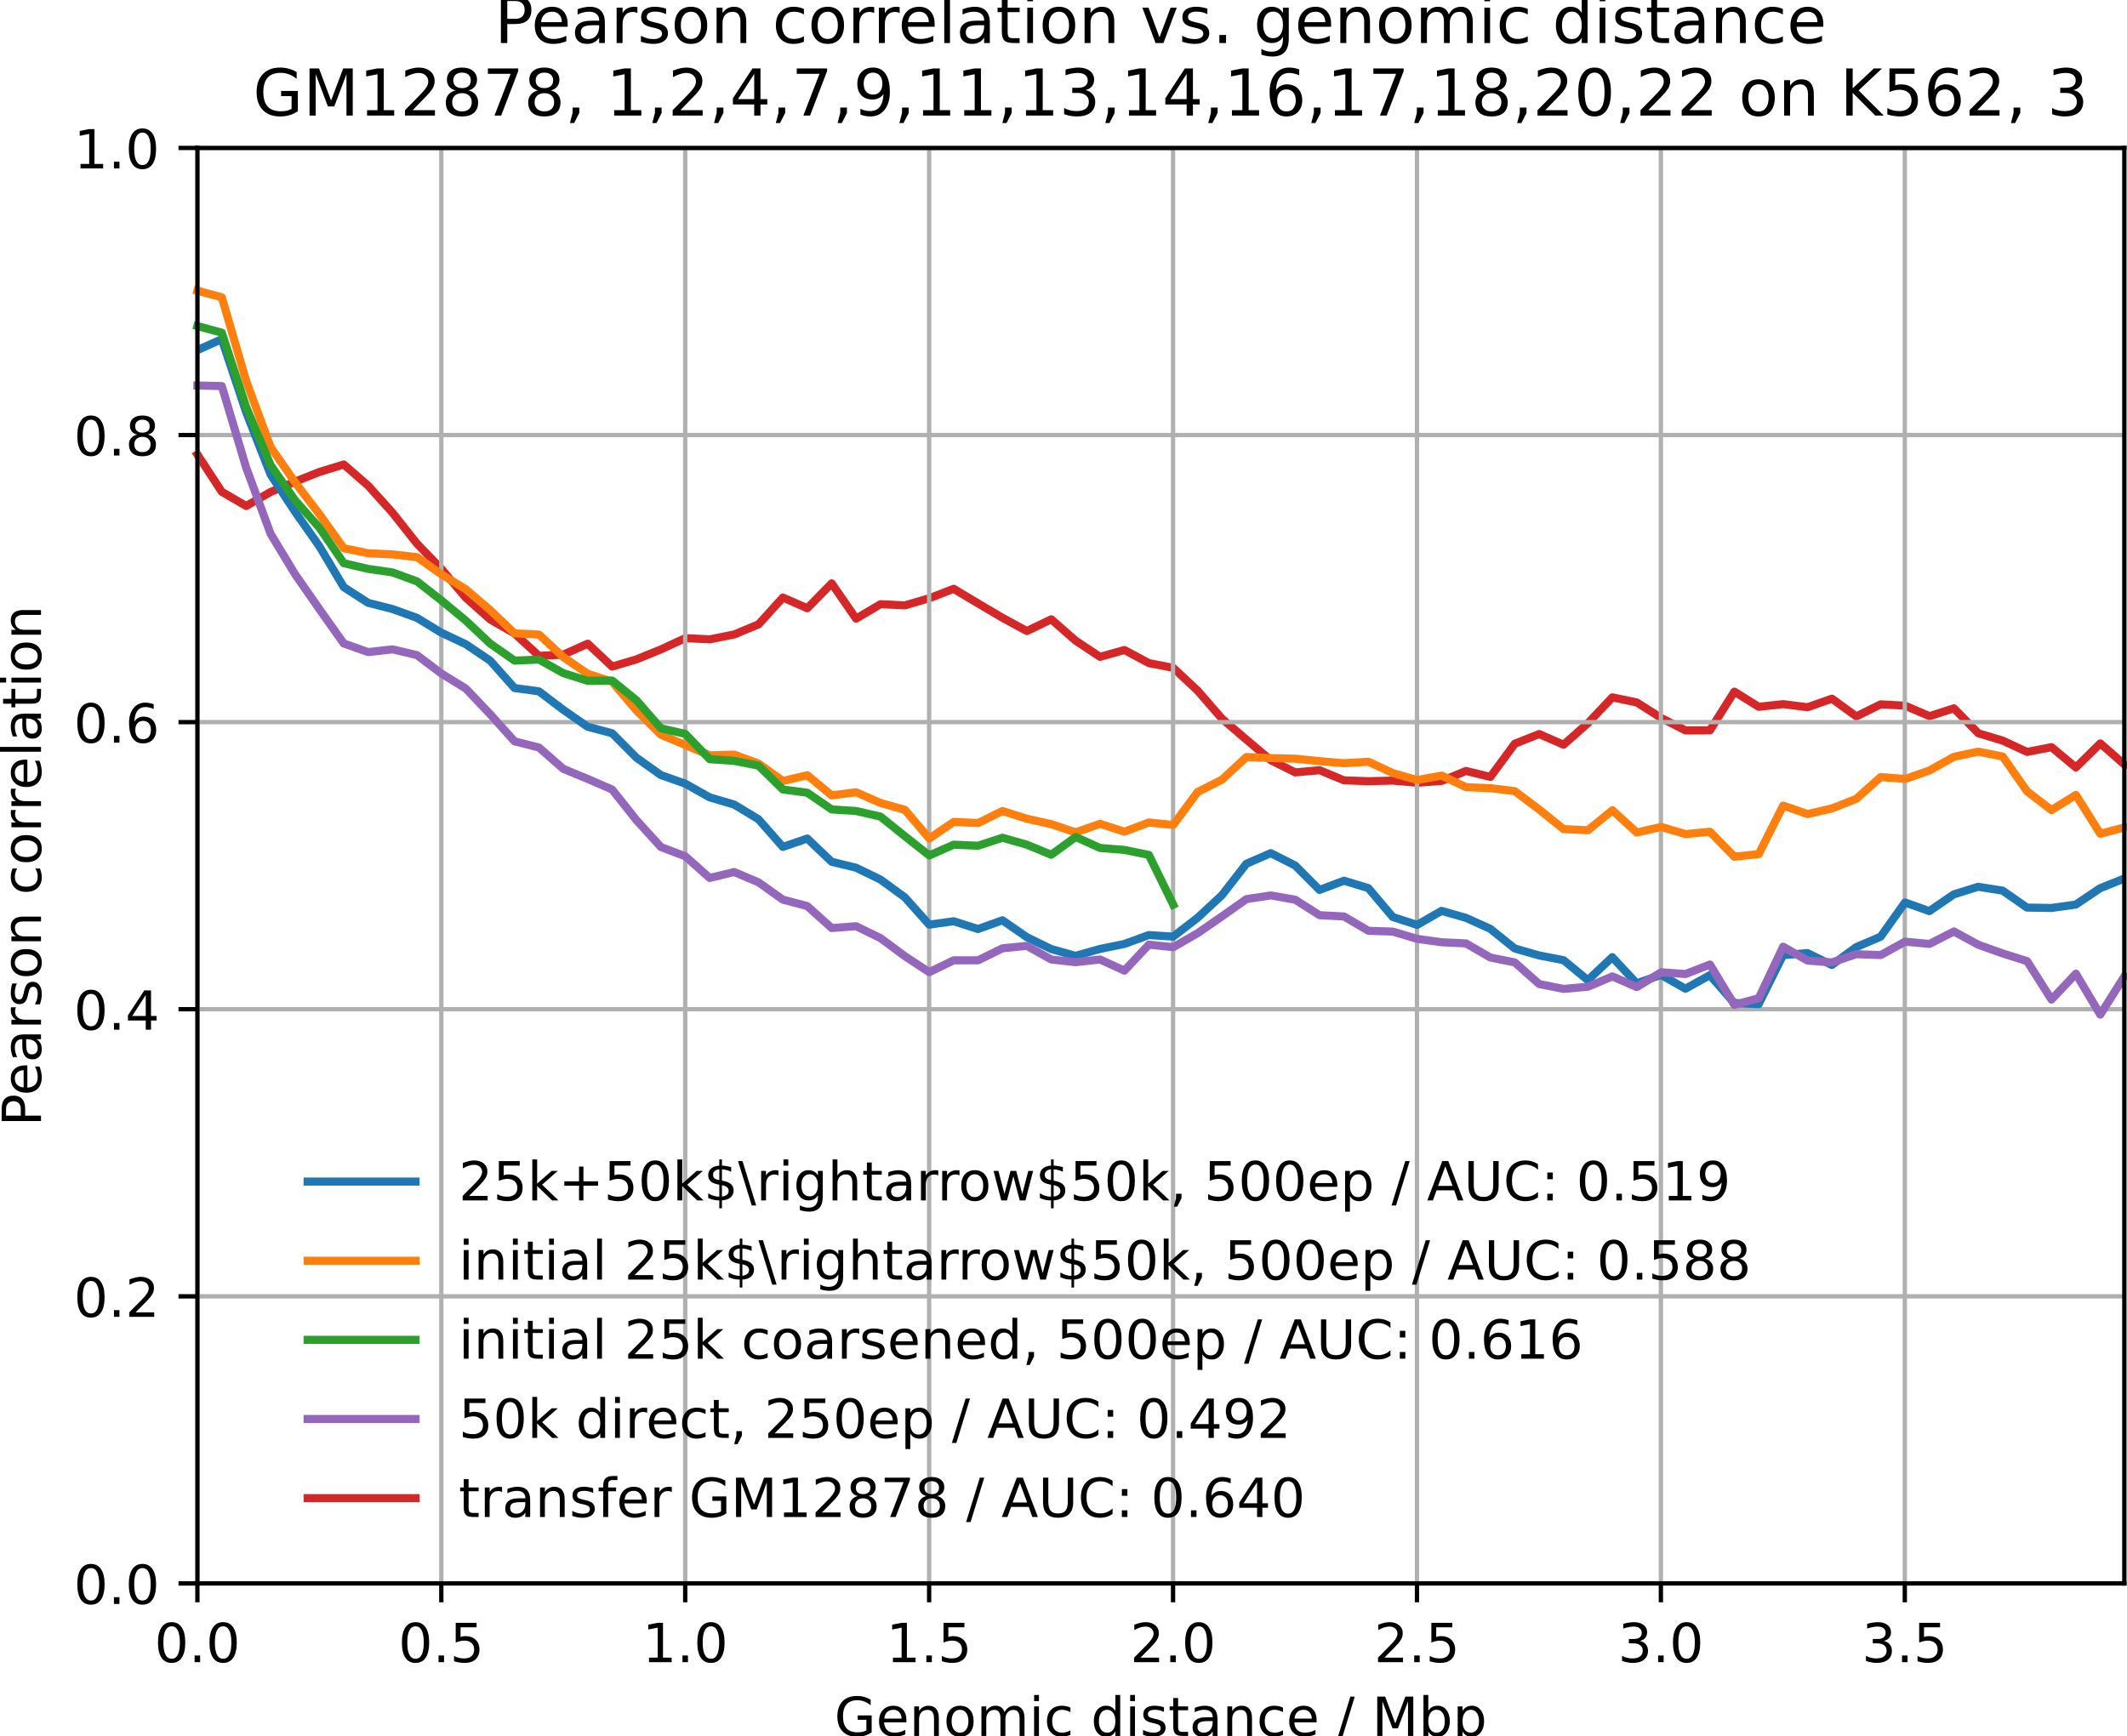
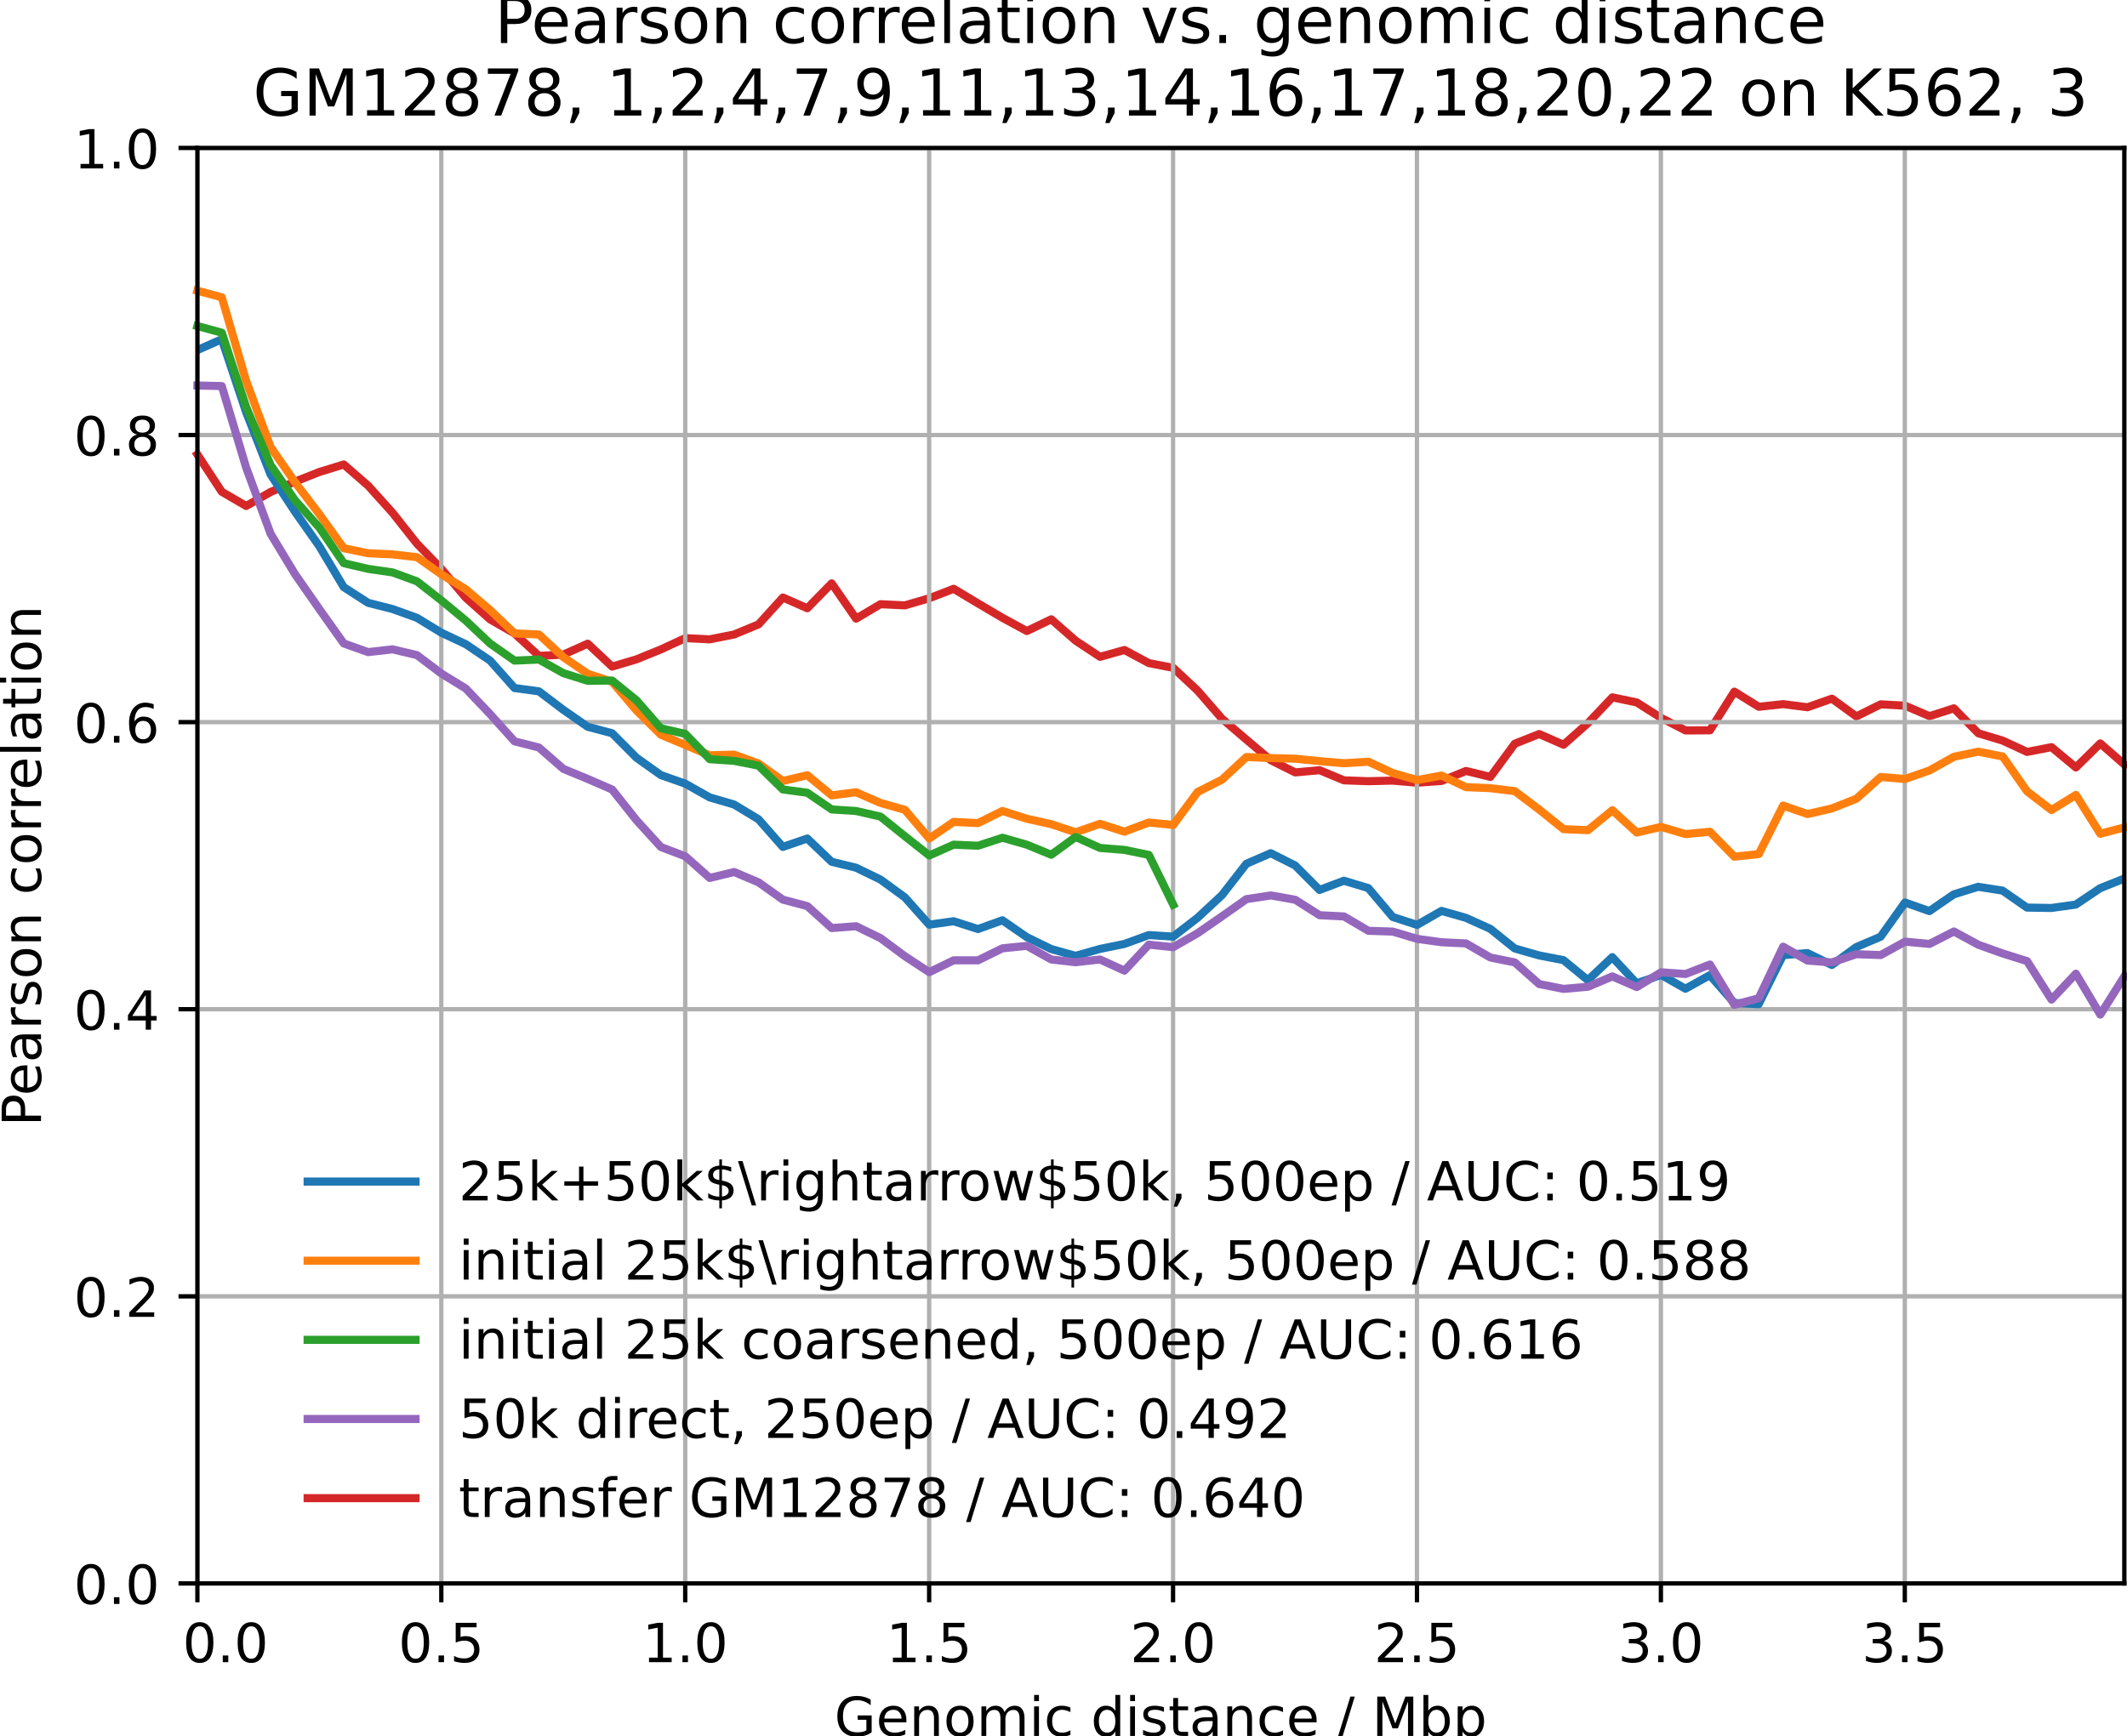
<svg xmlns="http://www.w3.org/2000/svg" version="1.1" id="svg2" xml:space="preserve" width="80mm" height="65.3mm" viewBox="0 0 302.362 246.803">
  <defs id="defs6">
    <clipPath clipPathUnits="userSpaceOnUse" id="clipPath22">
      <path d="M 57.6,38.016 H 414.72 V 304.128 H 57.6 Z" id="path20" />
    </clipPath>
    <clipPath clipPathUnits="userSpaceOnUse" id="clipPath40">
      <path d="M 57.6,38.016 H 414.72 V 304.128 H 57.6 Z" id="path38" />
    </clipPath>
    <clipPath clipPathUnits="userSpaceOnUse" id="clipPath58">
      <path d="M 57.6,38.016 H 414.72 V 304.128 H 57.6 Z" id="path56" />
    </clipPath>
    <clipPath clipPathUnits="userSpaceOnUse" id="clipPath76">
      <path d="M 57.6,38.016 H 414.72 V 304.128 H 57.6 Z" id="path74" />
    </clipPath>
    <clipPath clipPathUnits="userSpaceOnUse" id="clipPath94">
      <path d="M 57.6,38.016 H 414.72 V 304.128 H 57.6 Z" id="path92" />
    </clipPath>
    <clipPath clipPathUnits="userSpaceOnUse" id="clipPath112">
      <path d="M 57.6,38.016 H 414.72 V 304.128 H 57.6 Z" id="path110" />
    </clipPath>
    <clipPath clipPathUnits="userSpaceOnUse" id="clipPath130">
      <path d="M 57.6,38.016 H 414.72 V 304.128 H 57.6 Z" id="path128" />
    </clipPath>
    <clipPath clipPathUnits="userSpaceOnUse" id="clipPath148">
      <path d="M 57.6,38.016 H 414.72 V 304.128 H 57.6 Z" id="path146" />
    </clipPath>
    <clipPath clipPathUnits="userSpaceOnUse" id="clipPath170">
      <path d="M 57.6,38.016 H 414.72 V 304.128 H 57.6 Z" id="path168" />
    </clipPath>
    <clipPath clipPathUnits="userSpaceOnUse" id="clipPath188">
      <path d="M 57.6,38.016 H 414.72 V 304.128 H 57.6 Z" id="path186" />
    </clipPath>
    <clipPath clipPathUnits="userSpaceOnUse" id="clipPath206">
      <path d="M 57.6,38.016 H 414.72 V 304.128 H 57.6 Z" id="path204" />
    </clipPath>
    <clipPath clipPathUnits="userSpaceOnUse" id="clipPath224">
      <path d="M 57.6,38.016 H 414.72 V 304.128 H 57.6 Z" id="path222" />
    </clipPath>
    <clipPath clipPathUnits="userSpaceOnUse" id="clipPath242">
      <path d="M 57.6,38.016 H 414.72 V 304.128 H 57.6 Z" id="path240" />
    </clipPath>
    <clipPath clipPathUnits="userSpaceOnUse" id="clipPath260">
      <path d="M 57.6,38.016 H 414.72 V 304.128 H 57.6 Z" id="path258" />
    </clipPath>
    <clipPath clipPathUnits="userSpaceOnUse" id="clipPath282">
      <path d="M 57.6,38.016 H 414.72 V 304.128 H 57.6 Z" id="path280" />
    </clipPath>
    <clipPath clipPathUnits="userSpaceOnUse" id="clipPath292">
      <path d="M 57.6,38.016 H 414.72 V 304.128 H 57.6 Z" id="path290" />
    </clipPath>
    <clipPath clipPathUnits="userSpaceOnUse" id="clipPath302">
      <path d="M 57.6,38.016 H 414.72 V 304.128 H 57.6 Z" id="path300" />
    </clipPath>
    <clipPath clipPathUnits="userSpaceOnUse" id="clipPath312">
      <path d="M 57.6,38.016 H 414.72 V 304.128 H 57.6 Z" id="path310" />
    </clipPath>
    <clipPath clipPathUnits="userSpaceOnUse" id="clipPath322">
      <path d="M 57.6,38.016 H 414.72 V 304.128 H 57.6 Z" id="path320" />
    </clipPath>
  </defs>
  <g id="g10" transform="matrix(1.333333,0,0,-1.333333,-28.02396,443.5936)">
    <path d="m 42.063,284.224 2.601,-3.975 2.601,-1.516 2.601,1.495 2.601,1.103 2.601,1.03 2.601,0.8 2.601,-2.263 2.601,-2.89 2.601,-3.289 2.601,-2.689 2.601,-3.073 2.601,-2.319 2.601,-1.501 2.601,-2.389 2.601,0.136 2.601,1.166 2.601,-2.443 2.601,0.773 2.601,1.06 2.601,1.202 2.601,-0.129 2.601,0.518 2.601,1.077 2.601,2.865 2.601,-1.144 2.601,2.654 2.601,-3.764 2.601,1.542 2.601,-0.126 2.601,0.761 2.601,1.006 2.601,-1.558 2.601,-1.533 2.601,-1.413 2.601,1.251 2.601,-2.279 2.601,-1.723 2.601,0.73 2.601,-1.397 2.601,-0.507 2.601,-2.431 2.601,-2.997 2.601,-2.228 2.601,-2.197 2.601,-1.298 2.601,0.235 2.601,-1.082 2.601,-0.091 2.601,0.063 2.601,-0.225 2.601,0.189 2.601,1.065 2.601,-0.631 2.601,3.536 2.601,1.033 2.601,-1.139 2.601,2.304 2.601,2.749 2.601,-0.543 2.601,-1.653 2.601,-1.337 2.601,0.014 2.601,4.125 2.601,-1.614 2.601,0.283 2.601,-0.333 2.601,0.917 2.601,-1.895 2.601,1.291 2.601,-0.146 2.601,-1.117 2.601,0.836 2.601,-2.66 2.601,-0.783 2.601,-1.206 2.601,0.508 2.601,-2.165 2.601,2.564 2.601,-2.278" style="fill:none;stroke:#d62728;stroke-width:0.863;stroke-linecap:square;stroke-linejoin:round;stroke-miterlimit:10;stroke-dasharray:none;stroke-opacity:1" id="path324" />
    <g id="g16" transform="matrix(0.5752758,0,0,0.5752758,8.926841,141.959)">
      <g id="g18" clip-path="url(#clipPath22)">
        <path d="M 57.6,38.016 V 304.128" style="fill:none;stroke:#b0b0b0;stroke-width:0.8;stroke-linecap:square;stroke-linejoin:round;stroke-miterlimit:10;stroke-dasharray:none;stroke-opacity:1" id="path24" />
      </g>
    </g>
    <path d="m 42.063,163.829 v -2.013" style="fill:#000000;fill-opacity:1;fill-rule:nonzero;stroke:#000000;stroke-width:0.46;stroke-linecap:butt;stroke-linejoin:round;stroke-miterlimit:10;stroke-dasharray:none;stroke-opacity:1" id="path28" />
    <g id="g34" transform="matrix(0.5752758,0,0,0.5752758,8.926841,141.959)">
      <g id="g36" clip-path="url(#clipPath40)">
        <path d="M 102.805,38.016 V 304.128" style="fill:none;stroke:#b0b0b0;stroke-width:0.8;stroke-linecap:square;stroke-linejoin:round;stroke-miterlimit:10;stroke-dasharray:none;stroke-opacity:1" id="path42" />
      </g>
    </g>
    <path d="m 68.068,163.829 v -2.013" style="fill:#000000;fill-opacity:1;fill-rule:nonzero;stroke:#000000;stroke-width:0.46;stroke-linecap:butt;stroke-linejoin:round;stroke-miterlimit:10;stroke-dasharray:none;stroke-opacity:1" id="path46" />
    <g id="g52" transform="matrix(0.5752758,0,0,0.5752758,8.926841,141.959)">
      <g id="g54" clip-path="url(#clipPath58)">
        <path d="M 148.01,38.016 V 304.128" style="fill:none;stroke:#b0b0b0;stroke-width:0.8;stroke-linecap:square;stroke-linejoin:round;stroke-miterlimit:10;stroke-dasharray:none;stroke-opacity:1" id="path60" />
      </g>
    </g>
    <path d="m 94.073,163.829 v -2.013" style="fill:#000000;fill-opacity:1;fill-rule:nonzero;stroke:#000000;stroke-width:0.46;stroke-linecap:butt;stroke-linejoin:round;stroke-miterlimit:10;stroke-dasharray:none;stroke-opacity:1" id="path64" />
    <g id="g70" transform="matrix(0.5752758,0,0,0.5752758,8.926841,141.959)">
      <g id="g72" clip-path="url(#clipPath76)">
        <path d="M 193.215,38.016 V 304.128" style="fill:none;stroke:#b0b0b0;stroke-width:0.8;stroke-linecap:square;stroke-linejoin:round;stroke-miterlimit:10;stroke-dasharray:none;stroke-opacity:1" id="path78" />
      </g>
    </g>
    <path d="m 120.079,163.829 v -2.013" style="fill:#000000;fill-opacity:1;fill-rule:nonzero;stroke:#000000;stroke-width:0.46;stroke-linecap:butt;stroke-linejoin:round;stroke-miterlimit:10;stroke-dasharray:none;stroke-opacity:1" id="path82" />
    <g id="g88" transform="matrix(0.5752758,0,0,0.5752758,8.926841,141.959)">
      <g id="g90" clip-path="url(#clipPath94)">
        <path d="M 238.42,38.016 V 304.128" style="fill:none;stroke:#b0b0b0;stroke-width:0.8;stroke-linecap:square;stroke-linejoin:round;stroke-miterlimit:10;stroke-dasharray:none;stroke-opacity:1" id="path96" />
      </g>
    </g>
    <path d="m 146.084,163.829 v -2.013" style="fill:#000000;fill-opacity:1;fill-rule:nonzero;stroke:#000000;stroke-width:0.46;stroke-linecap:butt;stroke-linejoin:round;stroke-miterlimit:10;stroke-dasharray:none;stroke-opacity:1" id="path100" />
    <g id="g106" transform="matrix(0.5752758,0,0,0.5752758,8.926841,141.959)">
      <g id="g108" clip-path="url(#clipPath112)">
        <path d="M 283.625,38.016 V 304.128" style="fill:none;stroke:#b0b0b0;stroke-width:0.8;stroke-linecap:square;stroke-linejoin:round;stroke-miterlimit:10;stroke-dasharray:none;stroke-opacity:1" id="path114" />
      </g>
    </g>
    <path d="m 172.09,163.829 v -2.013" style="fill:#000000;fill-opacity:1;fill-rule:nonzero;stroke:#000000;stroke-width:0.46;stroke-linecap:butt;stroke-linejoin:round;stroke-miterlimit:10;stroke-dasharray:none;stroke-opacity:1" id="path118" />
    <g id="g124" transform="matrix(0.5752758,0,0,0.5752758,8.926841,141.959)">
      <g id="g126" clip-path="url(#clipPath130)">
        <path d="M 328.83,38.016 V 304.128" style="fill:none;stroke:#b0b0b0;stroke-width:0.8;stroke-linecap:square;stroke-linejoin:round;stroke-miterlimit:10;stroke-dasharray:none;stroke-opacity:1" id="path132" />
      </g>
    </g>
    <path d="m 198.095,163.829 v -2.013" style="fill:#000000;fill-opacity:1;fill-rule:nonzero;stroke:#000000;stroke-width:0.46;stroke-linecap:butt;stroke-linejoin:round;stroke-miterlimit:10;stroke-dasharray:none;stroke-opacity:1" id="path136" />
    <g id="g142" transform="matrix(0.5752758,0,0,0.5752758,8.926841,141.959)">
      <g id="g144" clip-path="url(#clipPath148)">
        <path d="M 374.035,38.016 V 304.128" style="fill:none;stroke:#b0b0b0;stroke-width:0.8;stroke-linecap:square;stroke-linejoin:round;stroke-miterlimit:10;stroke-dasharray:none;stroke-opacity:1" id="path150" />
      </g>
    </g>
    <path d="m 224.1,163.829 v -2.013" style="fill:#000000;fill-opacity:1;fill-rule:nonzero;stroke:#000000;stroke-width:0.46;stroke-linecap:butt;stroke-linejoin:round;stroke-miterlimit:10;stroke-dasharray:none;stroke-opacity:1" id="path154" />
    <g id="g164" transform="matrix(0.5752758,0,0,0.5752758,8.926841,141.959)">
      <g id="g166" clip-path="url(#clipPath170)">
        <path d="M 57.6,38.016 H 414.72" style="fill:none;stroke:#b0b0b0;stroke-width:0.8;stroke-linecap:square;stroke-linejoin:round;stroke-miterlimit:10;stroke-dasharray:none;stroke-opacity:1" id="path172" />
      </g>
    </g>
    <path d="M 42.063,163.829 H 40.049" style="fill:#000000;fill-opacity:1;fill-rule:nonzero;stroke:#000000;stroke-width:0.46;stroke-linecap:butt;stroke-linejoin:round;stroke-miterlimit:10;stroke-dasharray:none;stroke-opacity:1" id="path176" />
    <g id="g182" transform="matrix(0.5752758,0,0,0.5752758,8.926841,141.959)">
      <g id="g184" clip-path="url(#clipPath188)">
        <path d="M 57.6,91.238 H 414.72" style="fill:none;stroke:#b0b0b0;stroke-width:0.8;stroke-linecap:square;stroke-linejoin:round;stroke-miterlimit:10;stroke-dasharray:none;stroke-opacity:1" id="path190" />
      </g>
    </g>
    <path d="M 42.063,194.446 H 40.049" style="fill:#000000;fill-opacity:1;fill-rule:nonzero;stroke:#000000;stroke-width:0.46;stroke-linecap:butt;stroke-linejoin:round;stroke-miterlimit:10;stroke-dasharray:none;stroke-opacity:1" id="path194" />
    <g id="g200" transform="matrix(0.5752758,0,0,0.5752758,8.926841,141.959)">
      <g id="g202" clip-path="url(#clipPath206)">
        <path d="M 57.6,144.461 H 414.72" style="fill:none;stroke:#b0b0b0;stroke-width:0.8;stroke-linecap:square;stroke-linejoin:round;stroke-miterlimit:10;stroke-dasharray:none;stroke-opacity:1" id="path208" />
      </g>
    </g>
    <path d="M 42.063,225.064 H 40.049" style="fill:#000000;fill-opacity:1;fill-rule:nonzero;stroke:#000000;stroke-width:0.46;stroke-linecap:butt;stroke-linejoin:round;stroke-miterlimit:10;stroke-dasharray:none;stroke-opacity:1" id="path212" />
    <g id="g218" transform="matrix(0.5752758,0,0,0.5752758,8.926841,141.959)">
      <g id="g220" clip-path="url(#clipPath224)">
        <path d="M 57.6,197.683 H 414.72" style="fill:none;stroke:#b0b0b0;stroke-width:0.8;stroke-linecap:square;stroke-linejoin:round;stroke-miterlimit:10;stroke-dasharray:none;stroke-opacity:1" id="path226" />
      </g>
    </g>
    <path d="M 42.063,255.681 H 40.049" style="fill:#000000;fill-opacity:1;fill-rule:nonzero;stroke:#000000;stroke-width:0.46;stroke-linecap:butt;stroke-linejoin:round;stroke-miterlimit:10;stroke-dasharray:none;stroke-opacity:1" id="path230" />
    <g id="g236" transform="matrix(0.5752758,0,0,0.5752758,8.926841,141.959)">
      <g id="g238" clip-path="url(#clipPath242)">
        <path d="M 57.6,250.906 H 414.72" style="fill:none;stroke:#b0b0b0;stroke-width:0.8;stroke-linecap:square;stroke-linejoin:round;stroke-miterlimit:10;stroke-dasharray:none;stroke-opacity:1" id="path244" />
      </g>
    </g>
    <path d="M 42.063,286.299 H 40.049" style="fill:#000000;fill-opacity:1;fill-rule:nonzero;stroke:#000000;stroke-width:0.46;stroke-linecap:butt;stroke-linejoin:round;stroke-miterlimit:10;stroke-dasharray:none;stroke-opacity:1" id="path248" />
    <g id="g254" transform="matrix(0.5752758,0,0,0.5752758,8.926841,141.959)">
      <g id="g256" clip-path="url(#clipPath260)">
        <path d="M 57.6,304.128 H 414.72" style="fill:none;stroke:#b0b0b0;stroke-width:0.8;stroke-linecap:square;stroke-linejoin:round;stroke-miterlimit:10;stroke-dasharray:none;stroke-opacity:1" id="path262" />
      </g>
    </g>
    <path d="M 42.063,316.917 H 40.049" style="fill:#000000;fill-opacity:1;fill-rule:nonzero;stroke:#000000;stroke-width:0.46;stroke-linecap:butt;stroke-linejoin:round;stroke-miterlimit:10;stroke-dasharray:none;stroke-opacity:1" id="path266" />
    <g id="g276" transform="matrix(0.5752758,0,0,0.5752758,8.926841,141.959)">
      <g id="g278" clip-path="url(#clipPath282)">
        <path d="m 57.6,266.664 4.521,2.004 4.521,-13.535 4.521,-11.536 4.521,-6.891 4.521,-6.42 4.521,-7.579 4.521,-2.91 4.521,-1.146 4.521,-1.631 4.521,-2.757 4.521,-2.126 4.521,-3.045 4.521,-5.085 4.521,-0.612 4.521,-3.428 4.521,-3.14 4.521,-1.199 4.521,-4.542 4.521,-3.217 4.521,-1.592 4.521,-2.541 4.521,-1.321 4.521,-2.731 4.521,-5.131 4.521,1.558 4.521,-4.309 4.521,-1.102 4.521,-2.193 4.521,-3.3 4.521,-5.065 4.521,0.633 4.521,-1.445 4.521,1.624 4.521,-3.125 4.521,-2.207 4.521,-1.263 4.521,1.281 4.521,0.927 4.521,1.646 4.521,-0.287 4.521,3.488 4.521,4.199 4.521,5.814 4.521,1.968 4.521,-2.278 4.521,-4.538 4.521,1.709 4.521,-1.368 4.521,-5.354 4.521,-1.467 4.521,2.599 4.521,-1.289 4.521,-2.039 4.521,-3.638 4.521,-1.295 4.521,-0.869 4.521,-3.715 4.521,4.269 4.521,-4.858 4.521,1.571 4.521,-2.57 4.521,2.514 4.521,-5.154 4.521,-0.227 4.521,9.088 4.521,0.39 4.521,-2.209 4.521,3.315 4.521,1.924 4.521,6.346 4.521,-1.598 4.521,3.107 4.521,1.4 4.521,-0.706 4.521,-3.147 4.521,-0.074 4.521,0.632 4.521,3.033 4.521,1.809" style="fill:none;stroke:#1f77b4;stroke-width:1.5;stroke-linecap:square;stroke-linejoin:round;stroke-miterlimit:10;stroke-dasharray:none;stroke-opacity:1" id="path284" />
      </g>
    </g>
    <path d="m 42.063,301.694 2.601,-0.706 2.601,-8.923 2.601,-7.045 2.601,-3.75 2.601,-3.414 2.601,-3.628 2.601,-0.534 2.601,-0.12 2.601,-0.295 2.601,-1.832 2.601,-1.591 2.601,-2.225 2.601,-2.484 2.601,-0.121 2.601,-2.409 2.601,-1.777 2.601,-0.855 2.601,-3.059 2.601,-2.591 2.601,-1.089 2.601,-1.1 2.601,0.073 2.601,-0.95 2.601,-1.864 2.601,0.618 2.601,-2.15 2.601,0.331 2.601,-1.137 2.601,-0.735 2.601,-3.057 2.601,1.768 2.601,-0.124 2.601,1.289 2.601,-0.827 2.601,-0.579 2.601,-0.87 2.601,0.907 2.601,-0.838 2.601,0.978 2.601,-0.258 2.601,3.512 2.601,1.317 2.601,2.413 2.601,-0.114 2.601,-0.066 2.601,-0.26 2.601,-0.222 2.601,0.16 2.601,-1.208 2.601,-0.747 2.601,0.479 2.601,-1.235 2.601,-0.109 2.601,-0.317 2.601,-1.96 2.601,-2.093 2.601,-0.112 2.601,2.128 2.601,-2.376 2.601,0.6 2.601,-0.768 2.601,0.249 2.601,-2.657 2.601,0.278 2.601,5.171 2.601,-0.905 2.601,0.601 2.601,1.03 2.601,2.322 2.601,-0.213 2.601,0.911 2.601,1.457 2.601,0.549 2.601,-0.519 2.601,-3.716 2.601,-1.992 2.601,1.612 2.601,-4.143 2.601,0.684" style="fill:none;stroke:#ff7f0e;stroke-width:0.863;stroke-linecap:square;stroke-linejoin:round;stroke-miterlimit:10;stroke-dasharray:none;stroke-opacity:1" id="path294" />
    <path d="m 42.063,297.924 2.601,-0.707 2.601,-7.935 2.601,-6.183 2.601,-3.748 2.601,-2.928 2.601,-3.789 2.601,-0.608 2.601,-0.377 2.601,-0.95 2.601,-2.032 2.601,-2.151 2.601,-2.453 2.601,-1.82 2.601,0.115 2.601,-1.452 2.601,-0.816 2.601,0.028 2.601,-2.108 2.601,-2.985 2.601,-0.598 2.601,-2.696 2.601,-0.179 2.601,-0.51 2.601,-2.544 2.601,-0.344 2.601,-1.782 2.601,-0.166 2.601,-0.598 2.601,-2.09 2.601,-2.055 2.601,1.153 2.601,-0.114 2.601,0.852 2.601,-0.742 2.601,-1.071 2.601,1.896 2.601,-1.172 2.601,-0.208 2.601,-0.535 2.601,-5.308" style="fill:none;stroke:#2ca02c;stroke-width:0.863;stroke-linecap:square;stroke-linejoin:round;stroke-miterlimit:10;stroke-dasharray:none;stroke-opacity:1" id="path304" />
    <path d="m 42.063,291.582 2.601,-0.059 2.601,-8.704 2.601,-7.045 2.601,-4.302 2.601,-3.738 2.601,-3.661 2.601,-0.923 2.601,0.297 2.601,-0.618 2.601,-1.963 2.601,-1.597 2.601,-2.737 2.601,-2.896 2.601,-0.661 2.601,-2.276 2.601,-1.075 2.601,-1.128 2.601,-3.277 2.601,-2.857 2.601,-0.988 2.601,-2.308 2.601,0.633 2.601,-1.1 2.601,-1.849 2.601,-0.685 2.601,-2.342 2.601,0.194 2.601,-1.266 2.601,-1.928 2.601,-1.707 2.601,1.265 2.601,0.002 2.601,1.279 2.601,0.261 2.601,-1.452 2.601,-0.292 2.601,0.292 2.601,-1.189 2.601,2.771 2.601,-0.27 2.601,1.492 2.601,1.799 2.601,1.835 2.601,0.393 2.601,-0.46 2.601,-1.65 2.601,-0.131 2.601,-1.531 2.601,-0.085 2.601,-0.775 2.601,-0.361 2.601,-0.124 2.601,-1.504 2.601,-0.524 2.601,-2.307 2.601,-0.516 2.601,0.23 2.601,1.102 2.601,-1.135 2.601,1.573 2.601,-0.184 2.601,1.012 2.601,-4.295 2.601,0.704 2.601,5.495 2.601,-1.483 2.601,-0.195 2.601,0.878 2.601,-0.094 2.601,1.431 2.601,-0.244 2.601,1.328 2.601,-1.413 2.601,-0.93 2.601,-0.819 2.601,-4.099 2.601,2.76 2.601,-4.365 2.601,4.125" style="fill:none;stroke:#9467bd;stroke-width:0.863;stroke-linecap:square;stroke-linejoin:round;stroke-miterlimit:10;stroke-dasharray:none;stroke-opacity:1" id="path314" />
    <path d="M 42.063,163.829 V 316.917" style="fill:none;stroke:#000000;stroke-width:0.46;stroke-linecap:square;stroke-linejoin:miter;stroke-miterlimit:10;stroke-dasharray:none;stroke-opacity:1" id="path328" />
    <path d="M 247.505,163.829 V 316.917" style="fill:none;stroke:#000000;stroke-width:0.46;stroke-linecap:square;stroke-linejoin:miter;stroke-miterlimit:10;stroke-dasharray:none;stroke-opacity:1" id="path330" />
    <path d="M 42.063,163.829 H 247.505" style="fill:none;stroke:#000000;stroke-width:0.46;stroke-linecap:square;stroke-linejoin:miter;stroke-miterlimit:10;stroke-dasharray:none;stroke-opacity:1" id="path332" />
    <path d="M 42.063,316.917 H 247.505" style="fill:none;stroke:#000000;stroke-width:0.46;stroke-linecap:square;stroke-linejoin:miter;stroke-miterlimit:10;stroke-dasharray:none;stroke-opacity:1" id="path334" />
    <path d="m 53.816,206.688 h 11.506" style="fill:none;stroke:#1f77b4;stroke-width:0.863;stroke-linecap:square;stroke-linejoin:round;stroke-miterlimit:10;stroke-dasharray:none;stroke-opacity:1" id="path344" />
    <path d="m 53.816,198.247 h 11.506" style="fill:none;stroke:#ff7f0e;stroke-width:0.863;stroke-linecap:square;stroke-linejoin:round;stroke-miterlimit:10;stroke-dasharray:none;stroke-opacity:1" id="path350" />
    <path d="m 53.816,189.807 h 11.506" style="fill:none;stroke:#2ca02c;stroke-width:0.863;stroke-linecap:square;stroke-linejoin:round;stroke-miterlimit:10;stroke-dasharray:none;stroke-opacity:1" id="path356" />
    <path d="m 53.816,181.367 h 11.506" style="fill:none;stroke:#9467bd;stroke-width:0.863;stroke-linecap:square;stroke-linejoin:round;stroke-miterlimit:10;stroke-dasharray:none;stroke-opacity:1" id="path362" />
    <path d="m 53.816,172.926 h 11.506" style="fill:none;stroke:#d62728;stroke-width:0.863;stroke-linecap:square;stroke-linejoin:round;stroke-miterlimit:10;stroke-dasharray:none;stroke-opacity:1" id="path368" />
  </g>
  <g id="layer1" style="display:inline" transform="translate(-28.02396,-17.20642)">
-     <text style="font-variant:normal;font-weight:normal;font-size:7.67px;font-family:'DejaVu Sans';-inkscape-font-specification:DejaVuSans;writing-mode:lr-tb;fill:#000000;fill-opacity:1;fill-rule:nonzero;stroke:none;stroke-width:0.767" id="text32" x="49.983" y="253.556">
-       <tspan x="49.983 54.862 57.301" y="253.556" id="tspan30" style="stroke-width:0.767">0.0</tspan>
+     <text style="font-variant:normal;font-weight:normal;font-size:7.67px;font-family:'DejaVu Sans';-inkscape-font-specification:DejaVuSans;writing-mode:lr-tb;fill:#000000;fill-opacity:1;fill-rule:nonzero;stroke:none;stroke-width:0.767" id="text32" x="53.983" y="253.556">
+       <tspan x="53.983 58.862 61.301" y="253.556" id="tspan30" style="stroke-width:0.767">0.0</tspan>
    </text>
    <text style="font-variant:normal;font-weight:normal;font-size:7.67px;font-family:'DejaVu Sans';-inkscape-font-specification:DejaVuSans;writing-mode:lr-tb;fill:#000000;fill-opacity:1;fill-rule:nonzero;stroke:none;stroke-width:0.767" id="text50" x="84.657" y="253.556">
      <tspan x="84.657 89.535 91.975" y="253.556" id="tspan48" style="stroke-width:0.767">0.5</tspan>
    </text>
    <text style="font-variant:normal;font-weight:normal;font-size:7.67px;font-family:'DejaVu Sans';-inkscape-font-specification:DejaVuSans;writing-mode:lr-tb;fill:#000000;fill-opacity:1;fill-rule:nonzero;stroke:none;stroke-width:0.767" id="text68" x="119.331" y="253.556">
      <tspan x="119.331 124.209 126.648" y="253.556" id="tspan66" style="stroke-width:0.767">1.0</tspan>
    </text>
    <text style="font-variant:normal;font-weight:normal;font-size:7.67px;font-family:'DejaVu Sans';-inkscape-font-specification:DejaVuSans;writing-mode:lr-tb;fill:#000000;fill-opacity:1;fill-rule:nonzero;stroke:none;stroke-width:0.767" id="text86" x="154.005" y="253.556">
      <tspan x="154.005 158.883 161.322" y="253.556" id="tspan84" style="stroke-width:0.767">1.5</tspan>
    </text>
    <text style="font-variant:normal;font-weight:normal;font-size:7.67px;font-family:'DejaVu Sans';-inkscape-font-specification:DejaVuSans;writing-mode:lr-tb;fill:#000000;fill-opacity:1;fill-rule:nonzero;stroke:none;stroke-width:0.767" id="text104" x="188.679" y="253.556">
      <tspan x="188.679 193.557 195.996" y="253.556" id="tspan102" style="stroke-width:0.767">2.0</tspan>
    </text>
    <text style="font-variant:normal;font-weight:normal;font-size:7.67px;font-family:'DejaVu Sans';-inkscape-font-specification:DejaVuSans;writing-mode:lr-tb;fill:#000000;fill-opacity:1;fill-rule:nonzero;stroke:none;stroke-width:0.767" id="text122" x="223.352" y="253.556">
      <tspan x="223.352 228.231 230.67" y="253.556" id="tspan120" style="stroke-width:0.767">2.5</tspan>
    </text>
    <text style="font-variant:normal;font-weight:normal;font-size:7.67px;font-family:'DejaVu Sans';-inkscape-font-specification:DejaVuSans;writing-mode:lr-tb;fill:#000000;fill-opacity:1;fill-rule:nonzero;stroke:none;stroke-width:0.767" id="text140" x="258.026" y="253.556">
      <tspan x="258.026 262.905 265.344" y="253.556" id="tspan138" style="stroke-width:0.767">3.0</tspan>
    </text>
    <text style="font-variant:normal;font-weight:normal;font-size:7.67px;font-family:'DejaVu Sans';-inkscape-font-specification:DejaVuSans;writing-mode:lr-tb;fill:#000000;fill-opacity:1;fill-rule:nonzero;stroke:none;stroke-width:0.767" id="text158" x="292.7" y="253.556">
      <tspan x="292.7 297.579 300.018" y="253.556" id="tspan156" style="stroke-width:0.767">3.5</tspan>
    </text>
    <text style="font-variant:normal;font-weight:normal;font-size:7.67px;font-family:'DejaVu Sans';-inkscape-font-specification:DejaVuSans;writing-mode:lr-tb;fill:#000000;fill-opacity:1;fill-rule:nonzero;stroke:none;stroke-width:0.767" id="text162" x="146.622" y="264.043">
      <tspan x="146.622 152.566 157.284 162.147 166.841 174.312 176.444 180.663 183.102 187.973 190.105 194.101 197.108 201.81 206.673 210.892 215.609 218.048 220.633 223.072 229.692 234.562" y="264.043" id="tspan160" style="stroke-width:0.767">Genomic distance / Mbp</tspan>
    </text>
    <text style="font-variant:normal;font-weight:normal;font-size:7.67px;font-family:'DejaVu Sans';-inkscape-font-specification:DejaVuSans;writing-mode:lr-tb;fill:#000000;fill-opacity:1;fill-rule:nonzero;stroke:none;stroke-width:0.767" id="text180" x="38.514" y="245.274">
      <tspan x="38.514 43.392 45.831" y="245.274" id="tspan178" style="stroke-width:0.767">0.0</tspan>
    </text>
    <text style="font-variant:normal;font-weight:normal;font-size:7.67px;font-family:'DejaVu Sans';-inkscape-font-specification:DejaVuSans;writing-mode:lr-tb;fill:#000000;fill-opacity:1;fill-rule:nonzero;stroke:none;stroke-width:0.767" id="text198" x="38.514" y="204.451">
      <tspan x="38.514 43.392 45.831" y="204.451" id="tspan196" style="stroke-width:0.767">0.2</tspan>
    </text>
    <text style="font-variant:normal;font-weight:normal;font-size:7.67px;font-family:'DejaVu Sans';-inkscape-font-specification:DejaVuSans;writing-mode:lr-tb;fill:#000000;fill-opacity:1;fill-rule:nonzero;stroke:none;stroke-width:0.767" id="text216" x="38.514" y="163.627">
      <tspan x="38.514 43.392 45.831" y="163.627" id="tspan214" style="stroke-width:0.767">0.4</tspan>
    </text>
    <text style="font-variant:normal;font-weight:normal;font-size:7.67px;font-family:'DejaVu Sans';-inkscape-font-specification:DejaVuSans;writing-mode:lr-tb;fill:#000000;fill-opacity:1;fill-rule:nonzero;stroke:none;stroke-width:0.767" id="text234" x="38.514" y="122.804">
      <tspan x="38.514 43.392 45.831" y="122.804" id="tspan232" style="stroke-width:0.767">0.6</tspan>
    </text>
    <text style="font-variant:normal;font-weight:normal;font-size:7.67px;font-family:'DejaVu Sans';-inkscape-font-specification:DejaVuSans;writing-mode:lr-tb;fill:#000000;fill-opacity:1;fill-rule:nonzero;stroke:none;stroke-width:0.767" id="text252" x="38.514" y="81.98">
      <tspan x="38.514 43.392 45.831" y="81.98" id="tspan250" style="stroke-width:0.767">0.8</tspan>
    </text>
    <text style="font-variant:normal;font-weight:normal;font-size:7.67px;font-family:'DejaVu Sans';-inkscape-font-specification:DejaVuSans;writing-mode:lr-tb;fill:#000000;fill-opacity:1;fill-rule:nonzero;stroke:none;stroke-width:0.767" id="text270" x="38.514" y="41.157">
      <tspan x="38.514 43.392 45.831" y="41.157" id="tspan268" style="stroke-width:0.767">1.0</tspan>
    </text>
    <text transform="rotate(-90)" style="font-variant:normal;font-weight:normal;font-size:7.67px;font-family:'DejaVu Sans';-inkscape-font-specification:DejaVuSans;writing-mode:lr-tb;fill:#000000;fill-opacity:1;fill-rule:nonzero;stroke:none;stroke-width:0.767" id="text274" x="-177.361" y="33.852">
      <tspan x="-177.361 -172.735 -168.018 -163.316 -160.164 -156.167 -151.473 -146.61 -144.171 -139.952 -135.258 -132.105 -128.953 -124.236 -122.103 -117.401 -114.395 -112.262 -107.568" y="33.852" id="tspan272" style="stroke-width:0.767">Pearson correlation</tspan>
    </text>
    <text style="font-variant:normal;font-weight:normal;font-size:9.204px;font-family:'DejaVu Sans';-inkscape-font-specification:DejaVuSans;writing-mode:lr-tb;fill:#000000;fill-opacity:1;fill-rule:nonzero;stroke:none;stroke-width:0.767" id="text338" x="98.323" y="23.326">
      <tspan x="98.323 103.873 109.534 115.176 118.959 123.754 129.387 135.223 138.15 143.212 148.846 152.629 156.412 162.072 164.631 170.273 173.882 176.44 182.073 187.909 190.836 196.285 201.081 204.008 206.935 212.779 218.44 224.276 229.909 238.874 241.433 246.495 249.422 255.267 257.826 262.621 266.229 271.872 277.707 282.77" y="23.326" id="tspan336" style="stroke-width:0.767">Pearson correlation vs. genomic distance</tspan>
    </text>
    <text style="font-variant:normal;font-weight:normal;font-size:9.204px;font-family:'DejaVu Sans';-inkscape-font-specification:DejaVuSans;writing-mode:lr-tb;fill:#000000;fill-opacity:1;fill-rule:nonzero;stroke:none;stroke-width:0.767" id="text342" x="63.988" y="33.642">
      <tspan x="63.988 71.122 79.065 84.919 90.773 96.627 102.481 108.335 111.262 114.189 120.043 122.97 128.824 131.751 137.605 140.532 146.386 149.313 155.167 158.094 163.948 169.802 172.729 178.583 184.437 187.364 193.218 199.072 201.999 207.853 213.707 216.634 222.488 228.342 231.269 237.123 242.977 245.904 251.758 257.612 260.539 266.393 272.247 275.175 280.808 286.643 289.57 295.608 301.462 307.316 313.17 316.097 319.024" y="33.642" id="tspan340" style="stroke-width:0.767">GM12878, 1,2,4,7,9,11,13,14,16,17,18,20,22 on K562, 3</tspan>
    </text>
    <text style="font-variant:normal;font-weight:normal;font-size:7.67px;font-family:'DejaVu Sans';-inkscape-font-specification:DejaVuSans;writing-mode:lr-tb;fill:#000000;fill-opacity:1;fill-rule:nonzero;stroke:none;stroke-width:0.767" id="text348" x="93.232" y="187.901">
      <tspan id="tspan346" style="stroke-width:0.767" x="93.232" y="187.901">25k+50k$\rightarrow$50k, 500ep / AUC: 0.519</tspan>
    </text>
    <text style="font-variant:normal;font-weight:normal;font-size:7.67px;font-family:'DejaVu Sans';-inkscape-font-specification:DejaVuSans;writing-mode:lr-tb;fill:#000000;fill-opacity:1;fill-rule:nonzero;stroke:none;stroke-width:0.767" id="text354" x="93.232" y="199.155">
      <tspan id="tspan352" style="stroke-width:0.767" x="93.232" y="199.155">initial 25k$\rightarrow$50k, 500ep / AUC: 0.588</tspan>
    </text>
    <text style="font-variant:normal;font-weight:normal;font-size:7.67px;font-family:'DejaVu Sans';-inkscape-font-specification:DejaVuSans;writing-mode:lr-tb;fill:#000000;fill-opacity:1;fill-rule:nonzero;stroke:none;stroke-width:0.767" id="text360" x="93.232" y="210.409">
      <tspan id="tspan358" style="stroke-width:0.767" x="93.232" y="210.409">initial 25k coarsened, 500ep / AUC: 0.616</tspan>
    </text>
    <text style="font-variant:normal;font-weight:normal;font-size:7.67px;font-family:'DejaVu Sans';-inkscape-font-specification:DejaVuSans;writing-mode:lr-tb;fill:#000000;fill-opacity:1;fill-rule:nonzero;stroke:none;stroke-width:0.767" id="text366" x="93.232" y="221.663">
      <tspan id="tspan364" style="stroke-width:0.767" x="93.232" y="221.663">50k direct, 250ep / AUC: 0.492</tspan>
    </text>
    <text style="font-variant:normal;font-weight:normal;font-size:7.67px;font-family:'DejaVu Sans';-inkscape-font-specification:DejaVuSans;writing-mode:lr-tb;fill:#000000;fill-opacity:1;fill-rule:nonzero;stroke:none;stroke-width:0.767" id="text372" x="93.232" y="232.916">
      <tspan x="93.232 96.239 99.391 104.093 108.956 112.952 115.652 120.37 123.522 125.961 131.906 138.525 143.404 148.282 153.16 158.039 162.917 165.356 167.941 170.38 175.627 181.241 186.595 189.18 191.619 196.498 198.937 203.815 208.693" y="232.916" id="tspan370" style="stroke-width:0.767">transfer GM12878 / AUC: 0.640</tspan>
    </text>
  </g>
</svg>
